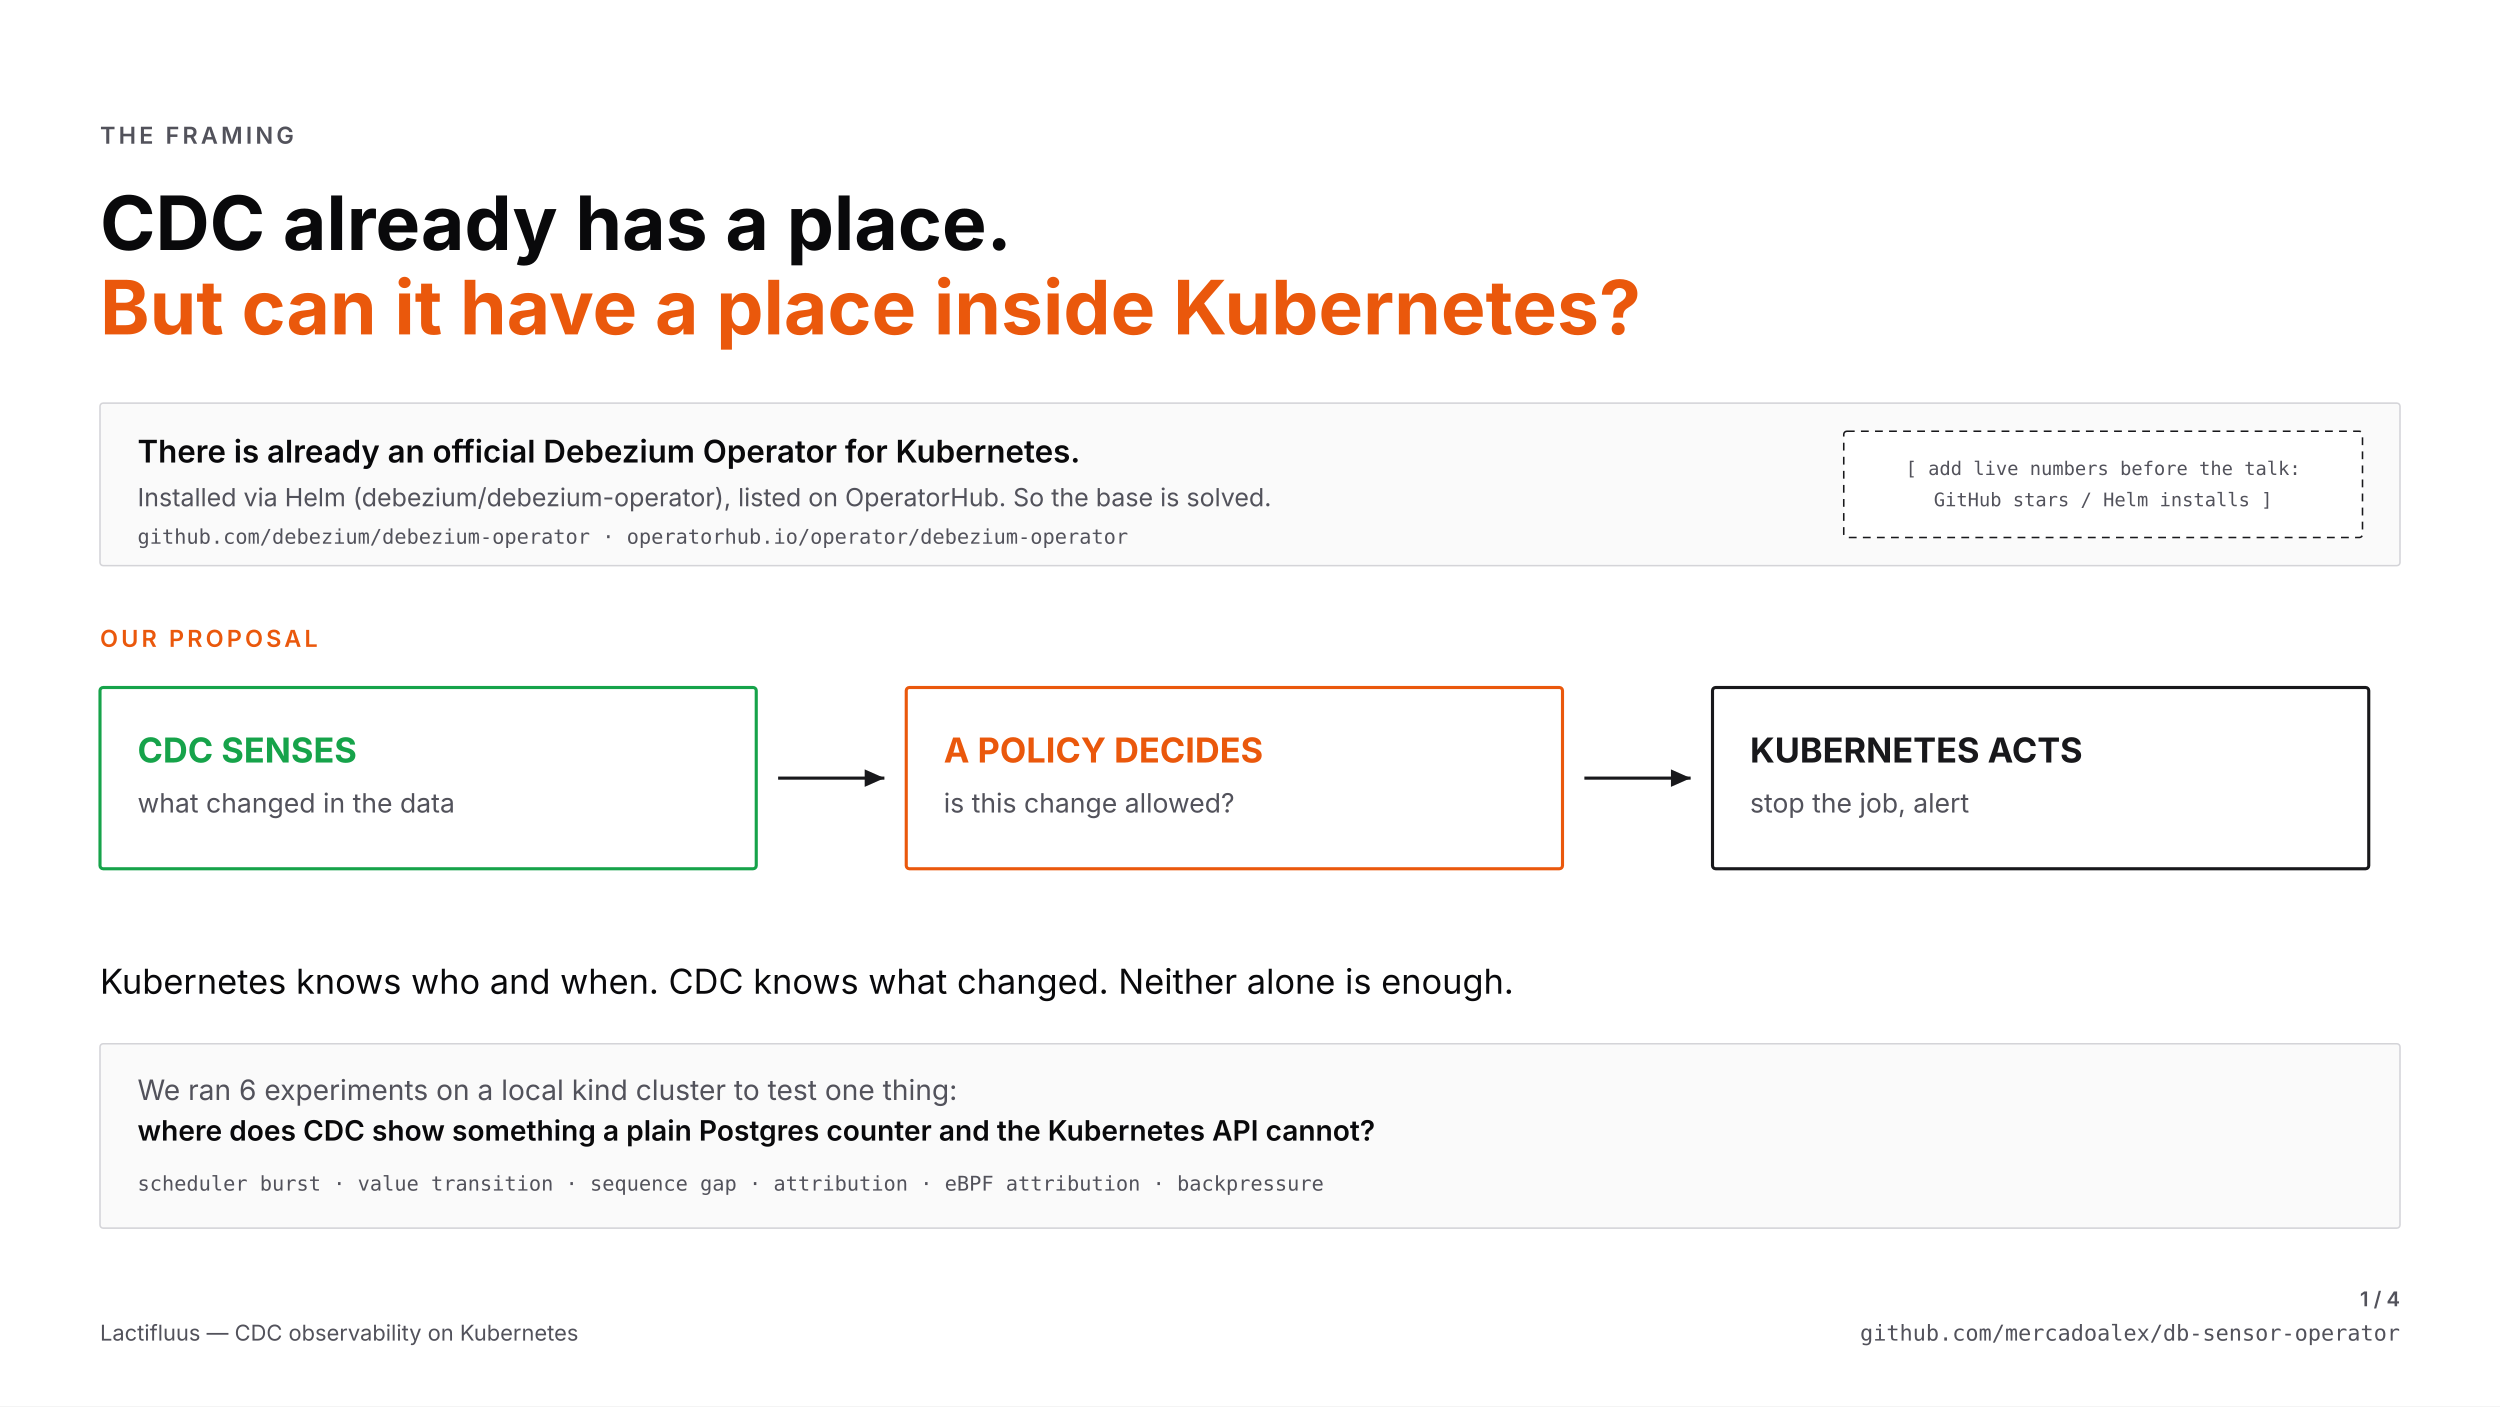
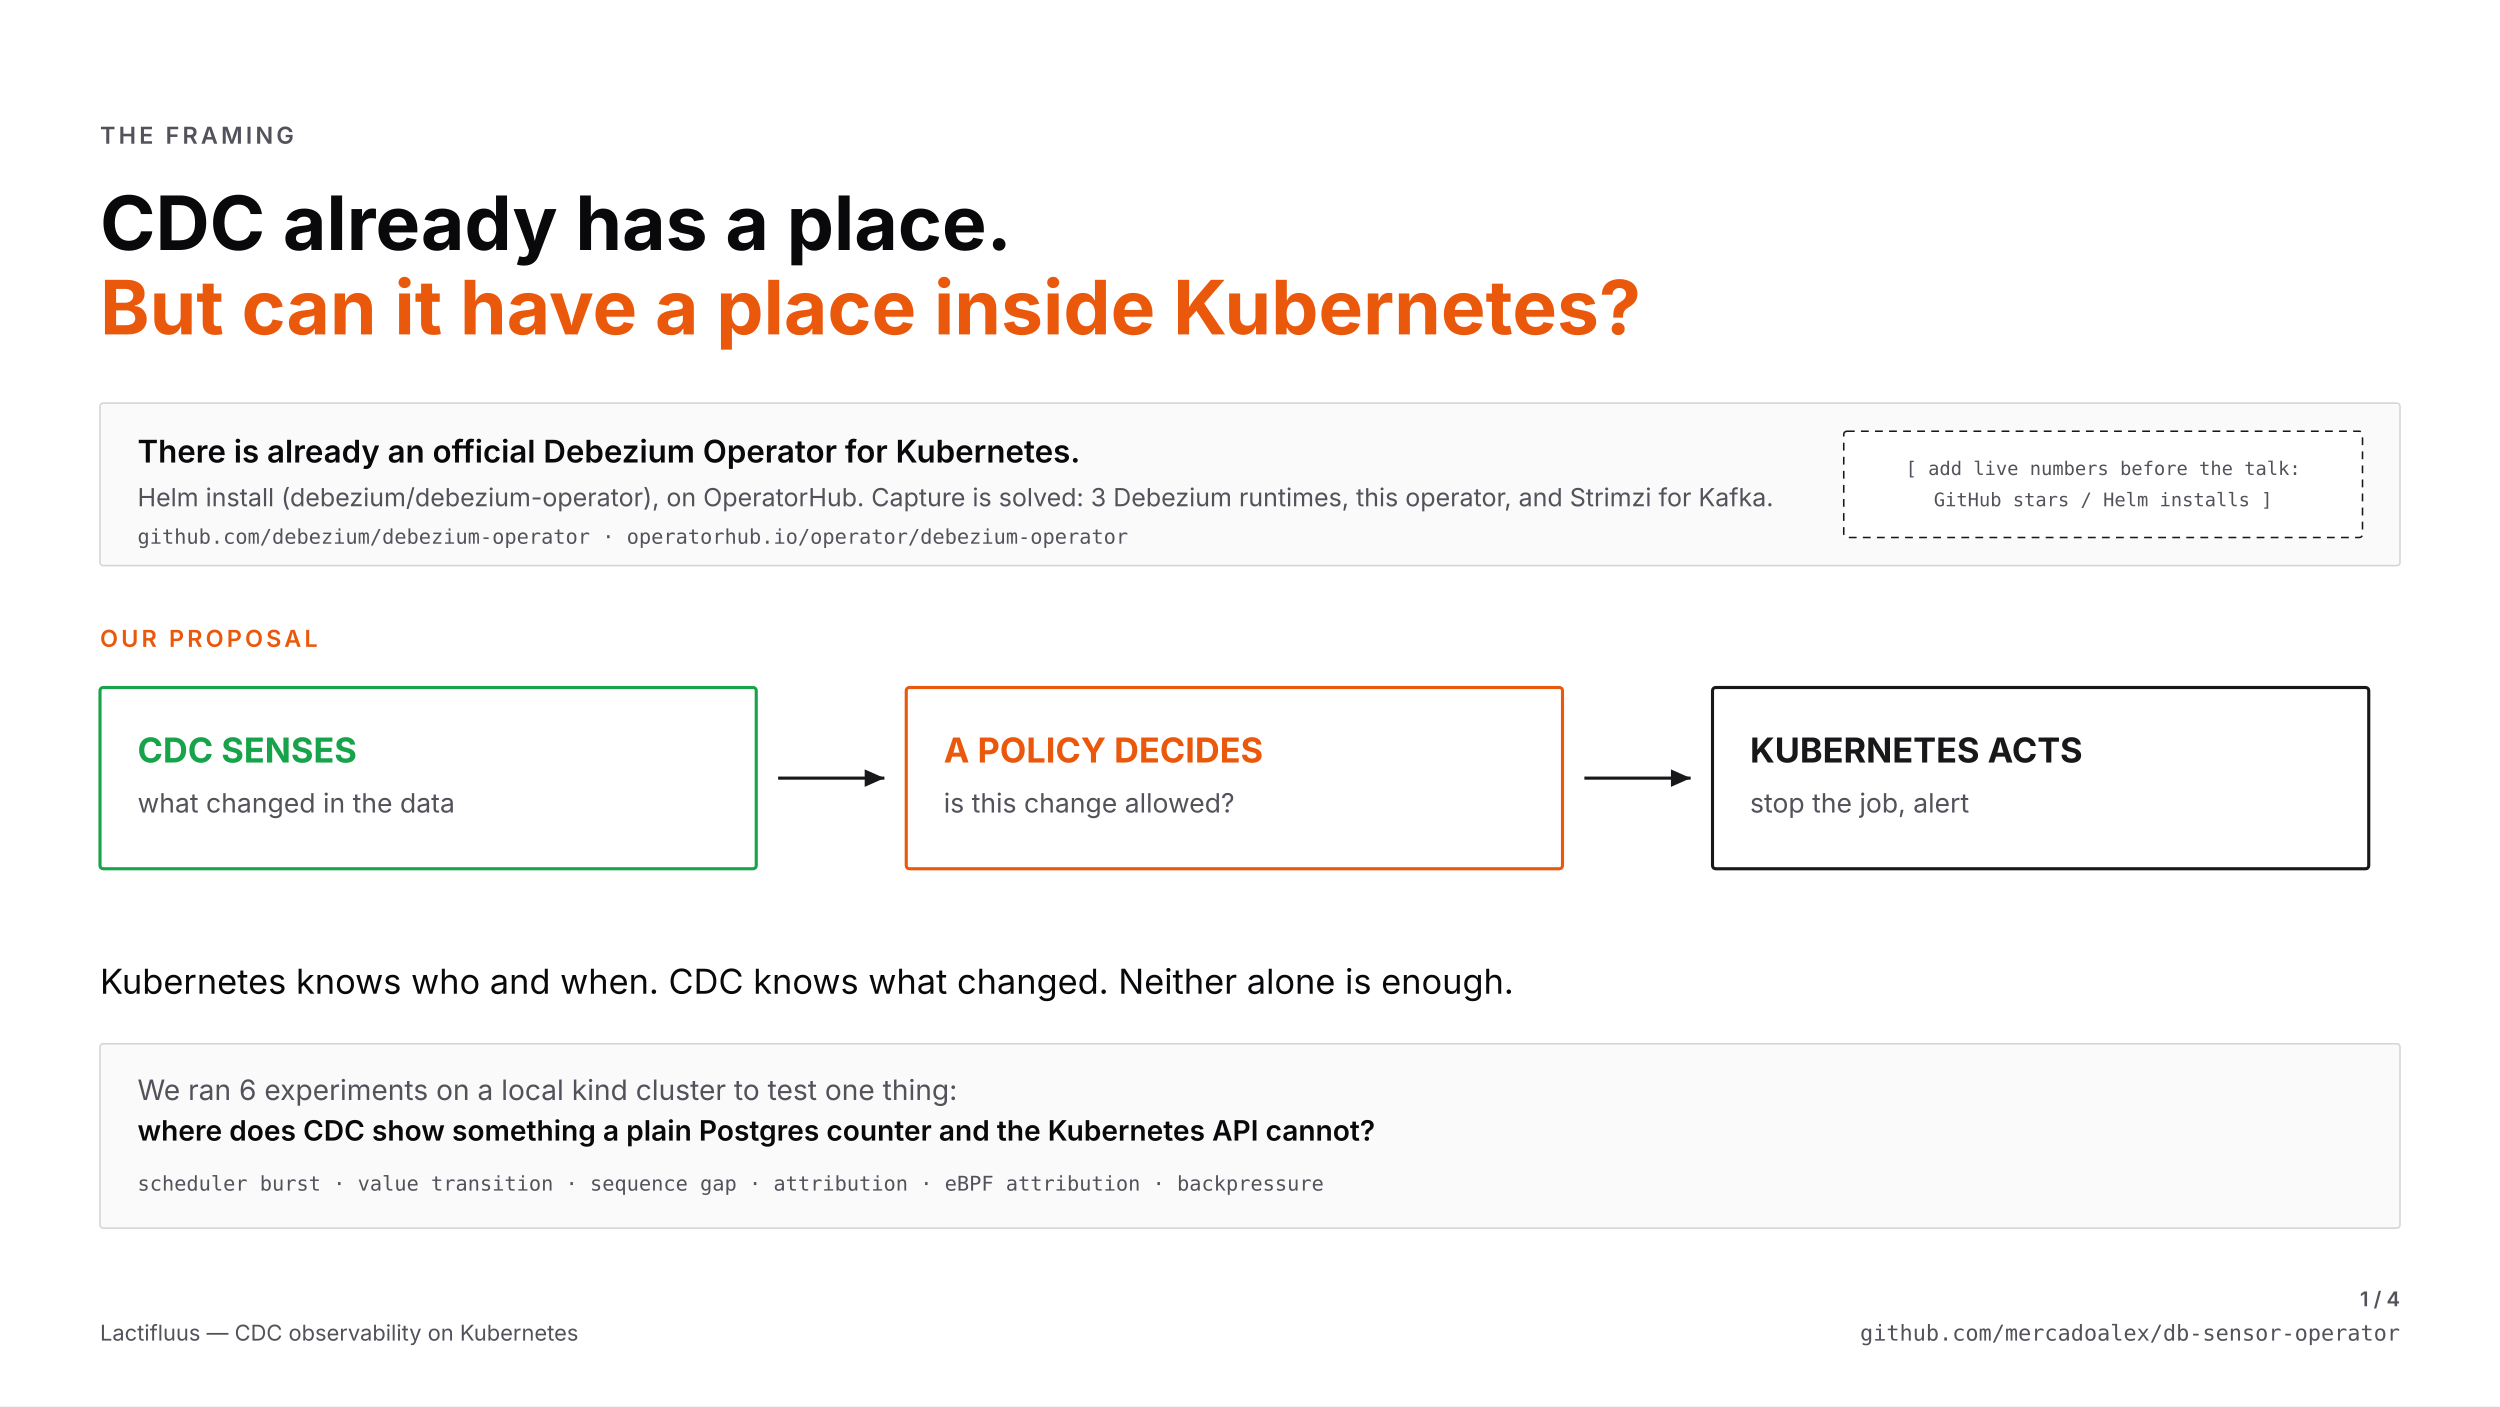
<svg xmlns="http://www.w3.org/2000/svg" viewBox="0 0 1600 900" width="1600" height="900" role="img" aria-labelledby="t d">
  <defs>
    <marker id="arr" viewBox="0 0 10 10" refX="9" refY="5" markerWidth="7" markerHeight="7" orient="auto-start-reverse">
      <path d="M0,1 L9,5 L0,9 z" fill="#18181b" />
    </marker>
  </defs>
  <rect width="1600" height="900" fill="#ffffff" />
  <text x="64" y="92" font-family="Inter, Geist, -apple-system, 'Segoe UI', Helvetica, Arial, sans-serif" font-size="15" font-weight="600" fill="#52525b" text-anchor="start" letter-spacing="2">THE FRAMING</text>
  <text x="64" y="160" font-family="Inter, Geist, -apple-system, 'Segoe UI', Helvetica, Arial, sans-serif" font-size="48" font-weight="700" fill="#09090b" text-anchor="start">CDC already has a place.</text>
  <text x="64" y="214" font-family="Inter, Geist, -apple-system, 'Segoe UI', Helvetica, Arial, sans-serif" font-size="48" font-weight="700" fill="#ea580c" text-anchor="start">But can it have a place inside Kubernetes?</text>
  <rect x="64" y="258" width="1472" height="104" rx="2" fill="#fafafa" stroke="#d4d4d8" stroke-width="1" />
  <text x="88" y="296" font-family="Inter, Geist, -apple-system, 'Segoe UI', Helvetica, Arial, sans-serif" font-size="20" font-weight="600" fill="#09090b" text-anchor="start">There is already an official Debezium Operator for Kubernetes.</text>
-   <text x="88" y="324" font-family="Inter, Geist, -apple-system, 'Segoe UI', Helvetica, Arial, sans-serif" font-size="16" font-weight="400" fill="#52525b" text-anchor="start">Installed via Helm (debezium/debezium-operator), listed on OperatorHub. So the base is solved.</text>
+   <text x="88" y="324" font-family="Inter, Geist, -apple-system, 'Segoe UI', Helvetica, Arial, sans-serif" font-size="16" font-weight="400" fill="#52525b" text-anchor="start">Helm install (debezium/debezium-operator), on OperatorHub. Capture is solved: 3 Debezium runtimes, this operator, and Strimzi for Kafka.</text>
  <text x="88" y="348" font-family="'JetBrains Mono', ui-monospace, Menlo, Consolas, monospace" font-size="13" font-weight="400" fill="#52525b" text-anchor="start">github.com/debezium/debezium-operator   ·   operatorhub.io/operator/debezium-operator</text>
  <rect x="1180" y="276" width="332" height="68" rx="2" fill="#ffffff" stroke="#18181b" stroke-width="1" stroke-dasharray="5 4" />
  <text x="1346" y="304" font-family="'JetBrains Mono', ui-monospace, Menlo, Consolas, monospace" font-size="12" font-weight="400" fill="#52525b" text-anchor="middle">[ add live numbers before the talk:</text>
  <text x="1346" y="324" font-family="'JetBrains Mono', ui-monospace, Menlo, Consolas, monospace" font-size="12" font-weight="400" fill="#52525b" text-anchor="middle">GitHub stars / Helm installs ]</text>
  <text x="64" y="414" font-family="Inter, Geist, -apple-system, 'Segoe UI', Helvetica, Arial, sans-serif" font-size="15" font-weight="600" fill="#ea580c" text-anchor="start" letter-spacing="2">OUR PROPOSAL</text>
  <rect x="64" y="440" width="420" height="116" rx="2" fill="#ffffff" stroke="#16a34a" stroke-width="2" />
  <text x="88" y="488" font-family="Inter, Geist, -apple-system, 'Segoe UI', Helvetica, Arial, sans-serif" font-size="22" font-weight="700" fill="#16a34a" text-anchor="start">CDC SENSES</text>
  <text x="88" y="520" font-family="Inter, Geist, -apple-system, 'Segoe UI', Helvetica, Arial, sans-serif" font-size="17" font-weight="400" fill="#52525b" text-anchor="start">what changed in the data</text>
  <line x1="498" y1="498.0" x2="566" y2="498.0" stroke="#18181b" stroke-width="2" marker-end="url(#arr)" />
  <rect x="580" y="440" width="420" height="116" rx="2" fill="#ffffff" stroke="#ea580c" stroke-width="2" />
  <text x="604" y="488" font-family="Inter, Geist, -apple-system, 'Segoe UI', Helvetica, Arial, sans-serif" font-size="22" font-weight="700" fill="#ea580c" text-anchor="start">A POLICY DECIDES</text>
  <text x="604" y="520" font-family="Inter, Geist, -apple-system, 'Segoe UI', Helvetica, Arial, sans-serif" font-size="17" font-weight="400" fill="#52525b" text-anchor="start">is this change allowed?</text>
  <line x1="1014" y1="498.0" x2="1082" y2="498.0" stroke="#18181b" stroke-width="2" marker-end="url(#arr)" />
  <rect x="1096" y="440" width="420" height="116" rx="2" fill="#ffffff" stroke="#18181b" stroke-width="2" />
  <text x="1120" y="488" font-family="Inter, Geist, -apple-system, 'Segoe UI', Helvetica, Arial, sans-serif" font-size="22" font-weight="700" fill="#18181b" text-anchor="start">KUBERNETES ACTS</text>
  <text x="1120" y="520" font-family="Inter, Geist, -apple-system, 'Segoe UI', Helvetica, Arial, sans-serif" font-size="17" font-weight="400" fill="#52525b" text-anchor="start">stop the job, alert</text>
  <text x="64" y="636" font-family="Inter, Geist, -apple-system, 'Segoe UI', Helvetica, Arial, sans-serif" font-size="22" font-weight="400" fill="#09090b" text-anchor="start">Kubernetes knows who and when. CDC knows what changed. Neither alone is enough.</text>
  <rect x="64" y="668" width="1472" height="118" rx="2" fill="#fafafa" stroke="#d4d4d8" stroke-width="1" />
  <text x="88" y="704" font-family="Inter, Geist, -apple-system, 'Segoe UI', Helvetica, Arial, sans-serif" font-size="18" font-weight="400" fill="#52525b" text-anchor="start">We ran 6 experiments on a local kind cluster to test one thing:</text>
  <text x="88" y="730" font-family="Inter, Geist, -apple-system, 'Segoe UI', Helvetica, Arial, sans-serif" font-size="18" font-weight="600" fill="#09090b" text-anchor="start">where does CDC show something a plain Postgres counter and the Kubernetes API cannot?</text>
  <text x="88" y="762" font-family="'JetBrains Mono', ui-monospace, Menlo, Consolas, monospace" font-size="13" font-weight="400" fill="#52525b" text-anchor="start">scheduler burst · value transition · sequence gap · attribution · eBPF attribution · backpressure</text>
  <text x="64" y="858" font-family="Inter, Geist, -apple-system, 'Segoe UI', Helvetica, Arial, sans-serif" font-size="14" font-weight="400" fill="#52525b" text-anchor="start">Lactifluus — CDC observability on Kubernetes</text>
  <text x="1536" y="858" font-family="'JetBrains Mono', ui-monospace, Menlo, Consolas, monospace" font-size="14" font-weight="400" fill="#52525b" text-anchor="end">github.com/mercadoalex/db-sensor-operator</text>
  <text x="1536" y="836" font-family="Inter, Geist, -apple-system, 'Segoe UI', Helvetica, Arial, sans-serif" font-size="13" font-weight="600" fill="#52525b" text-anchor="end">1 / 4</text>
</svg>
